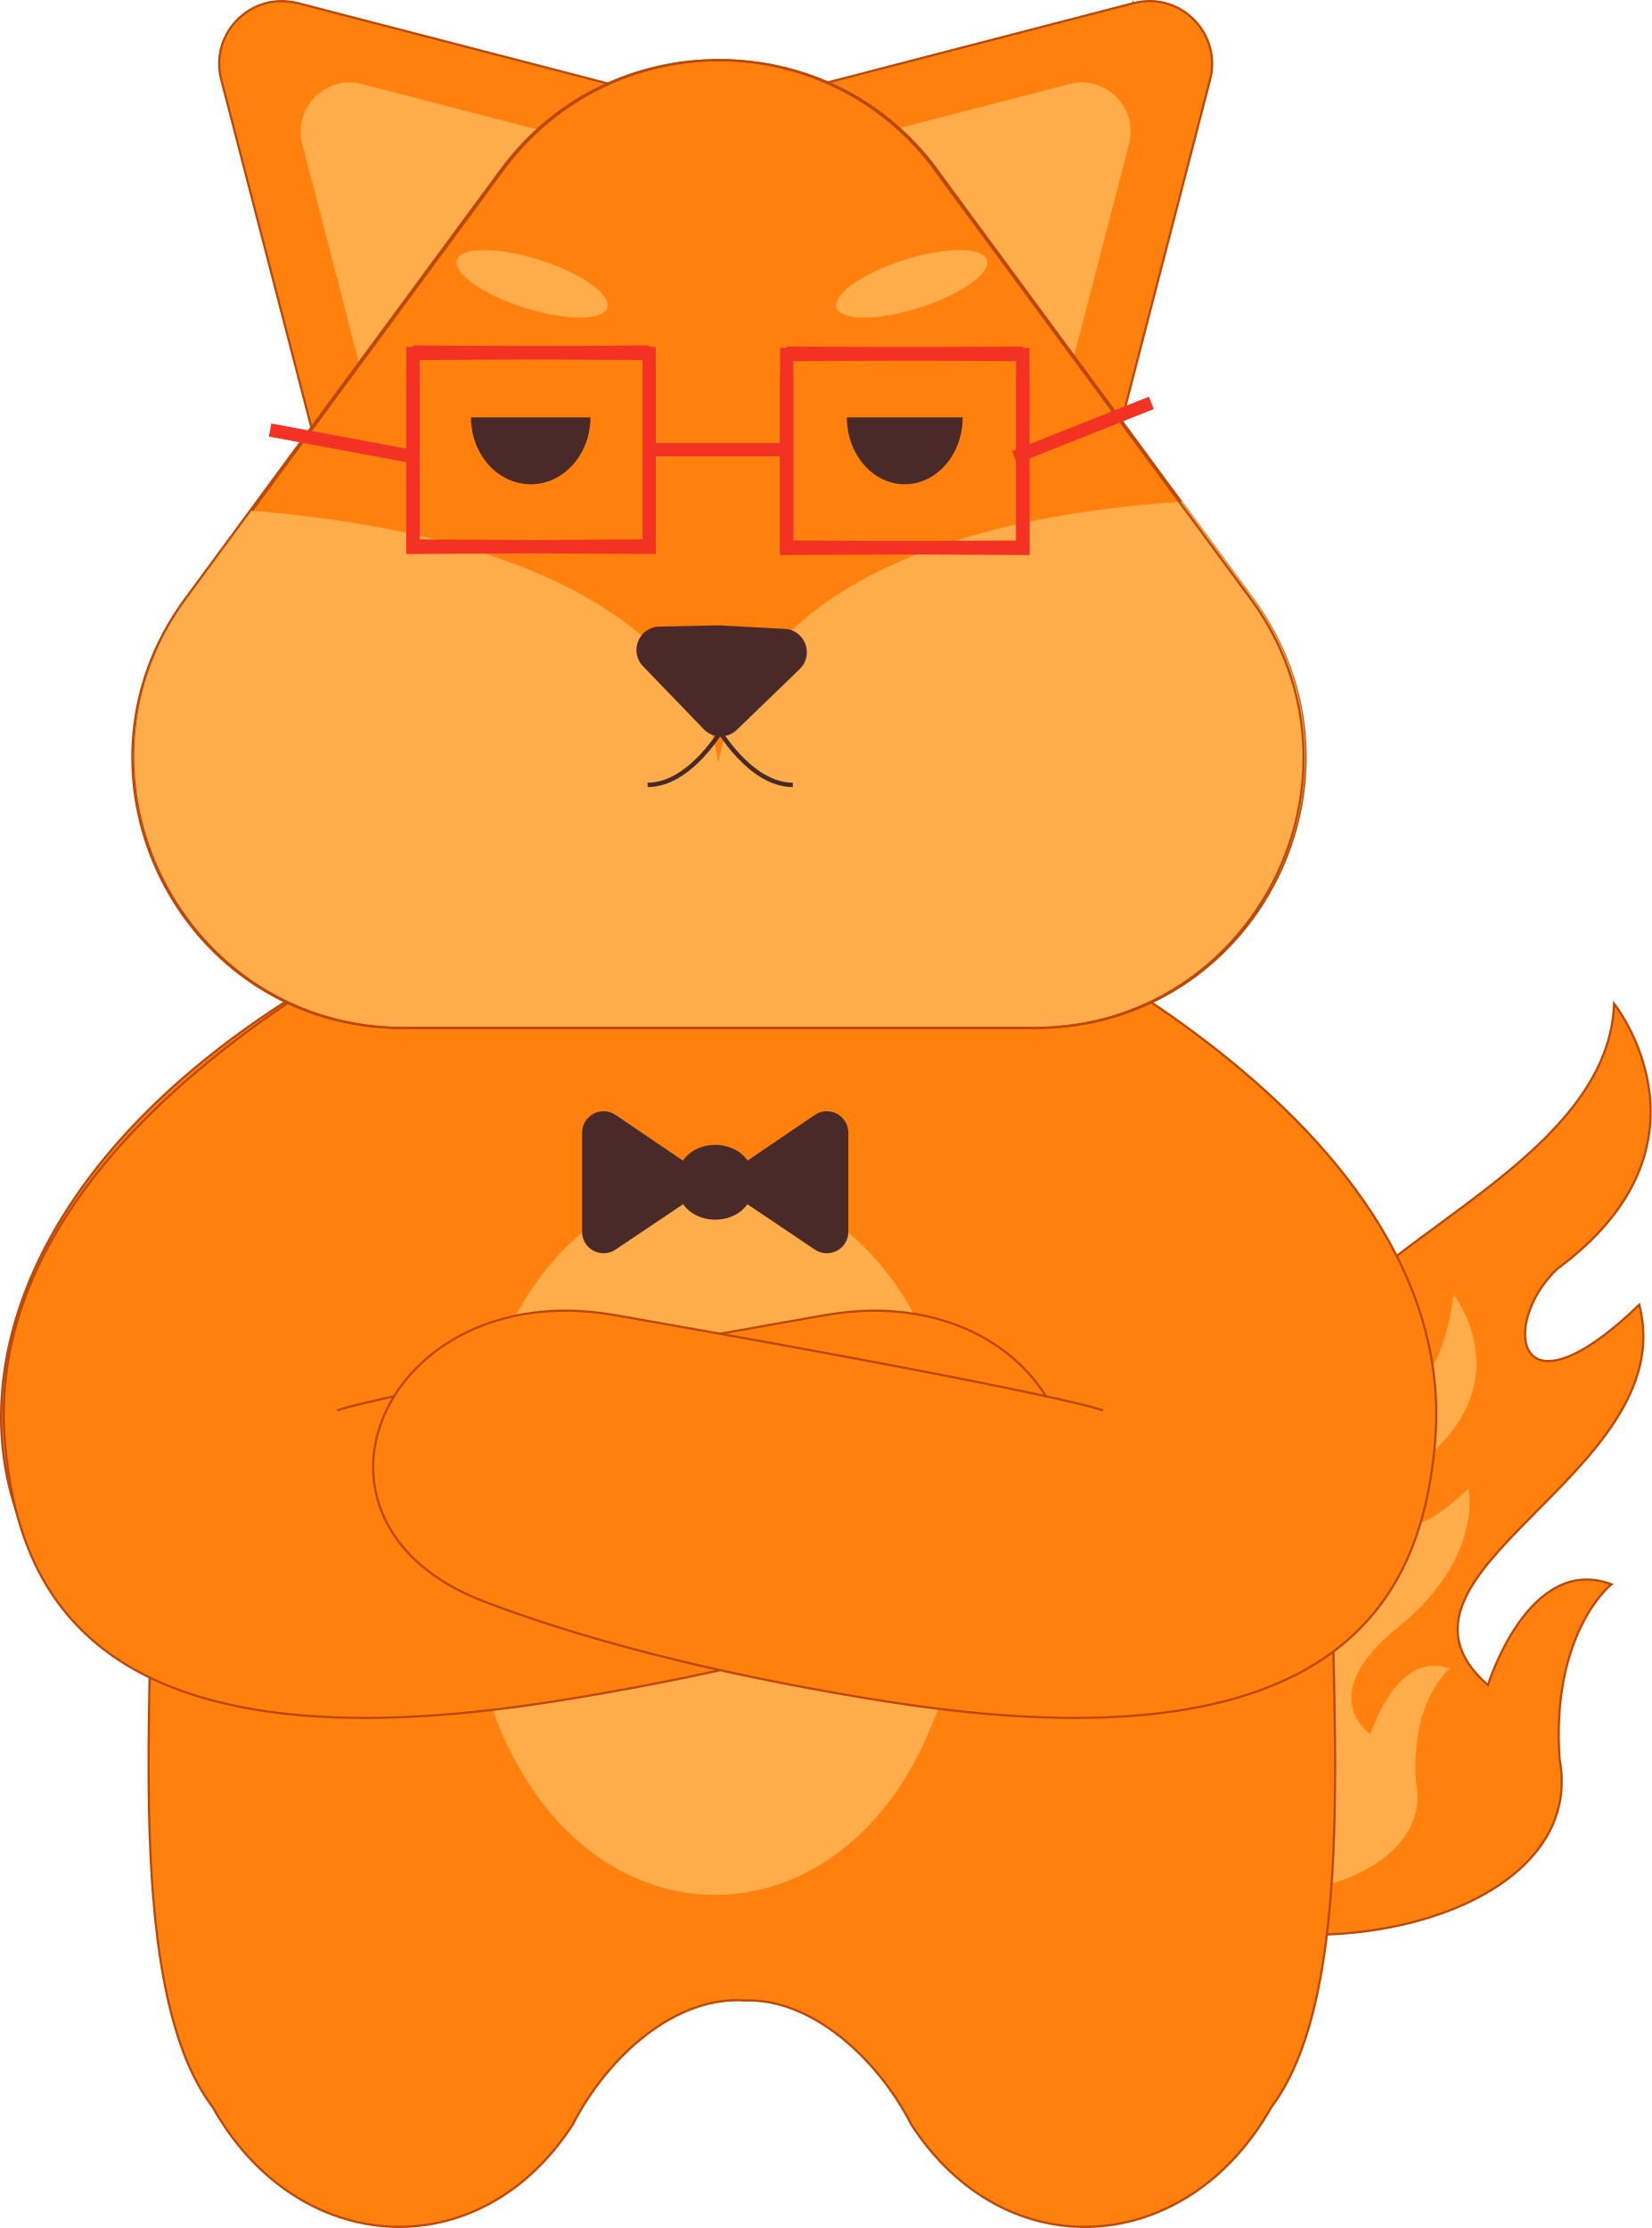
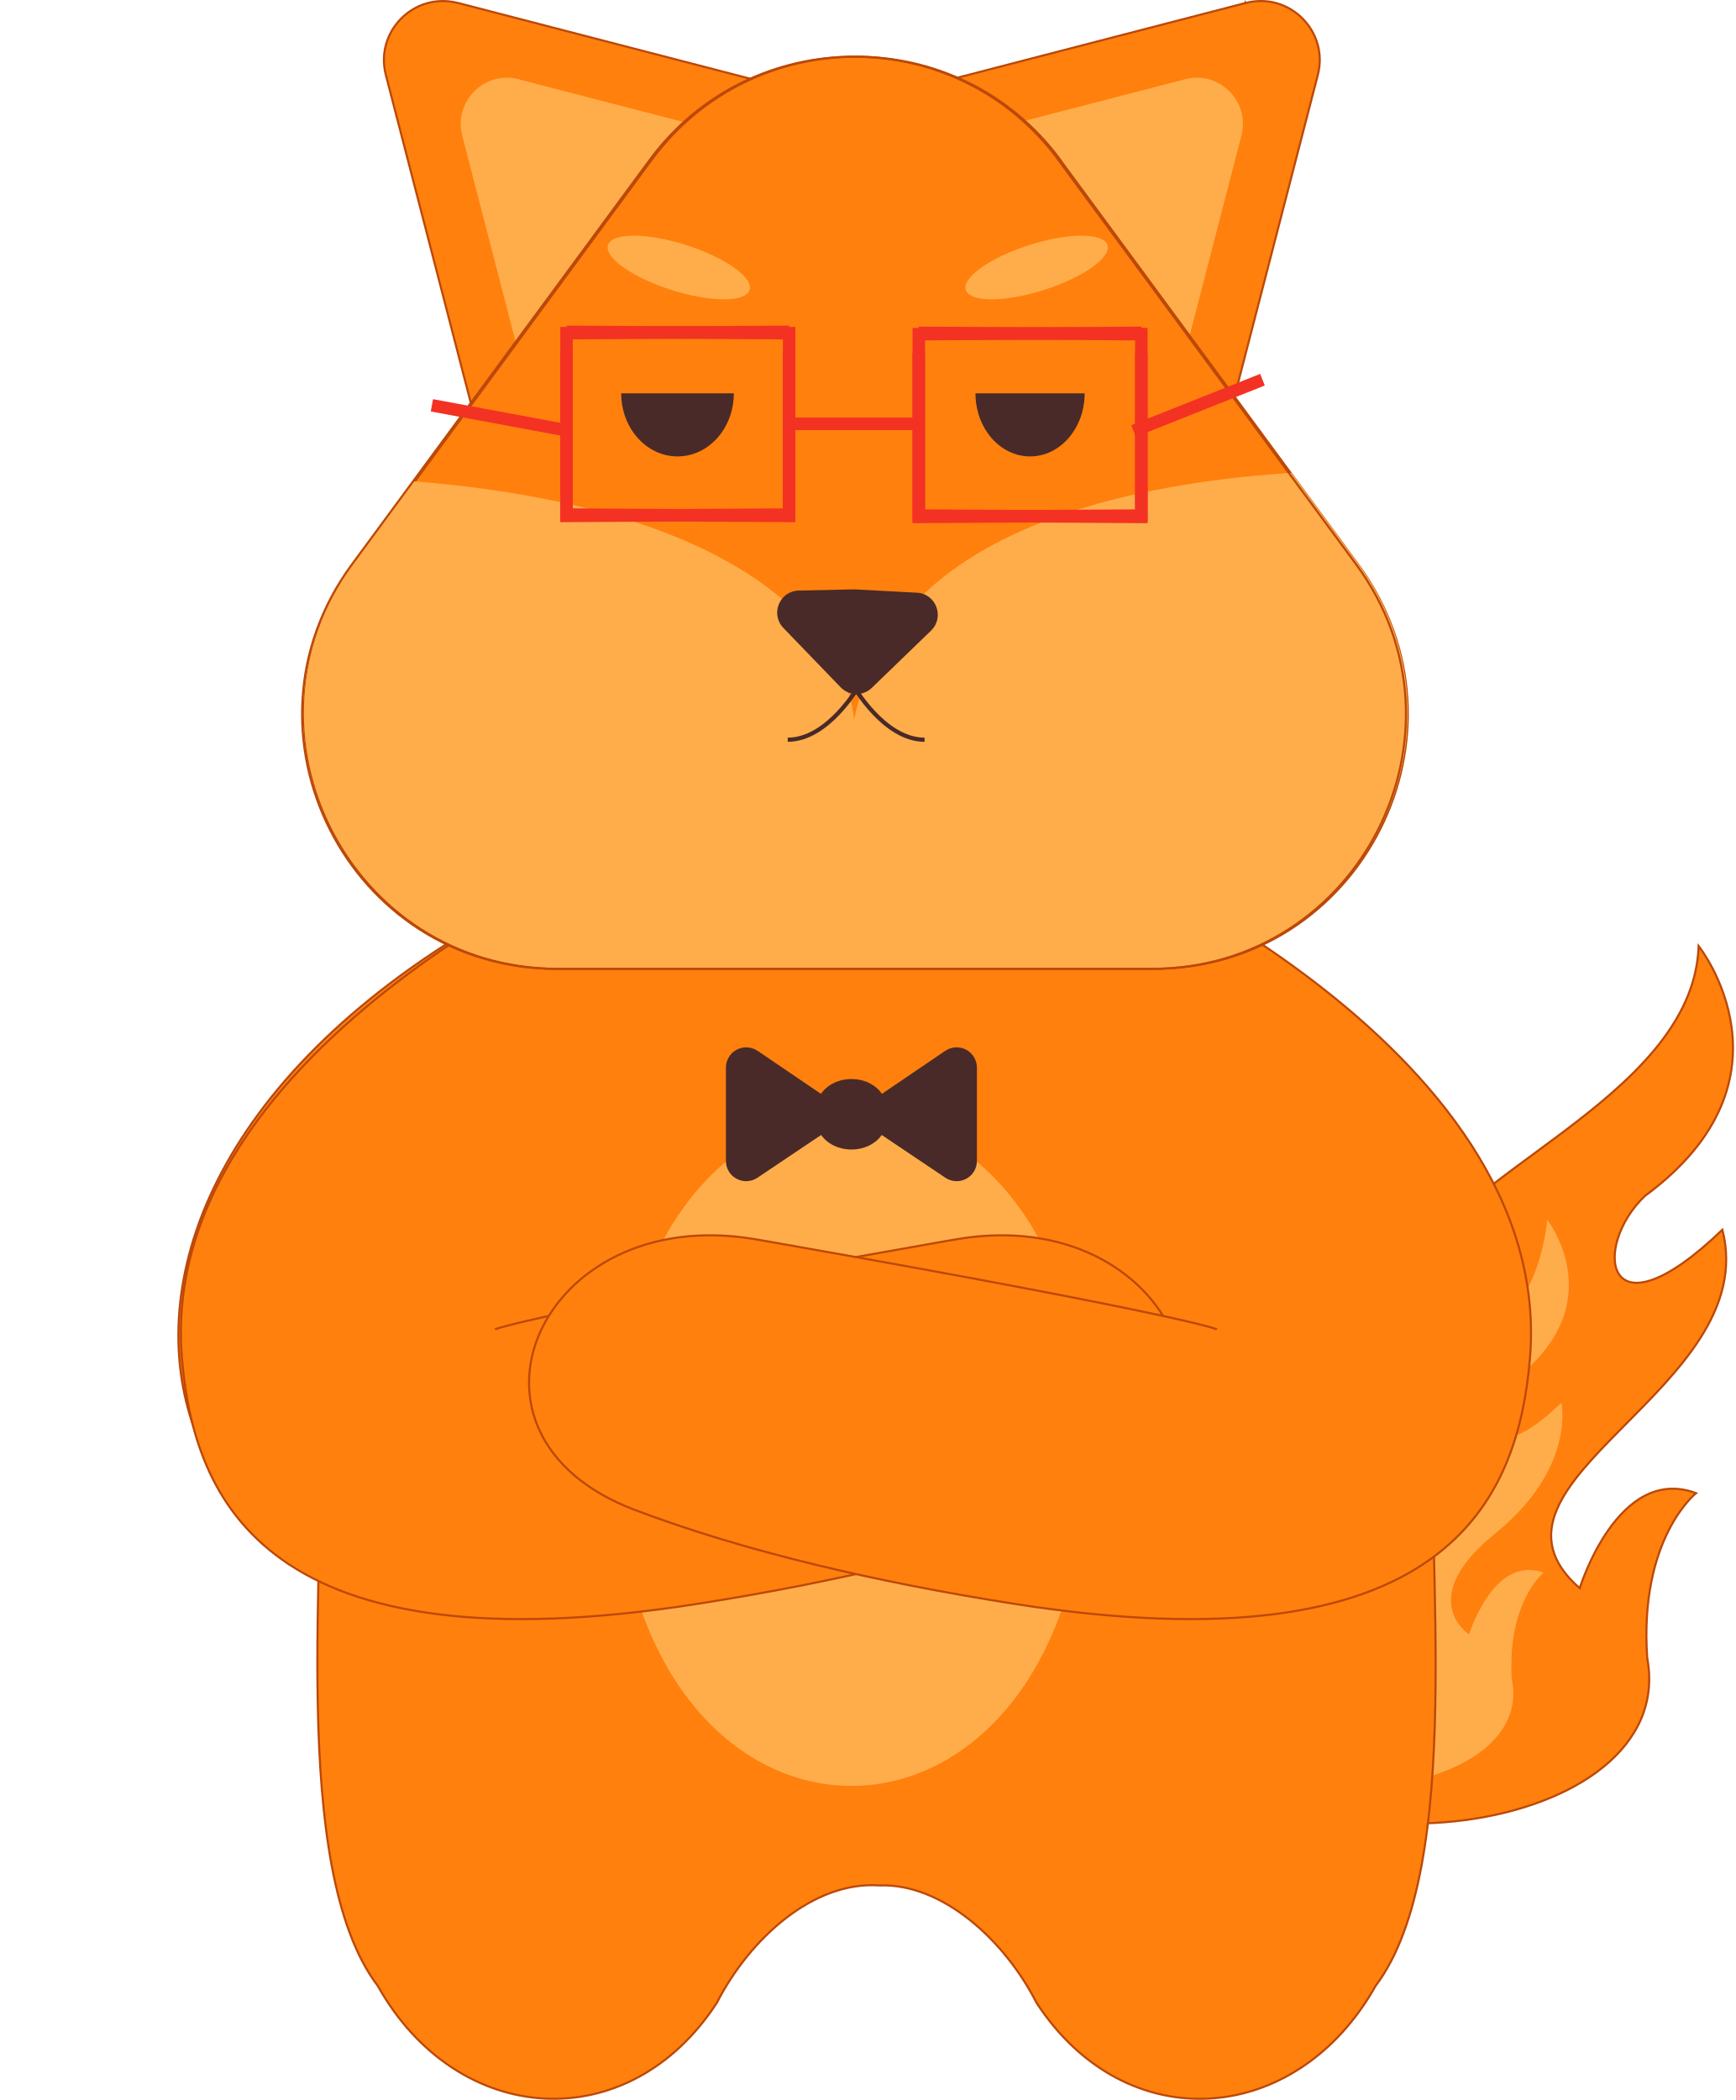
- <svg xmlns="http://www.w3.org/2000/svg" id="Capa_1" data-name="Capa 1" viewBox="0 0 658.38 887.94">
+ <svg xmlns="http://www.w3.org/2000/svg" id="Capa_1" data-name="Capa 1" viewBox="-75 0 734 888">
  <defs>
    <style>
      .cls-1, .cls-2 {
        fill: #492a28;
      }

      .cls-3 {
        stroke: #f33223;
        stroke-width: 5.29px;
      }

      .cls-3, .cls-4, .cls-5, .cls-6 {
        stroke-miterlimit: 8.82;
      }

      .cls-3, .cls-4, .cls-6 {
        fill: none;
      }

      .cls-4 {
        stroke: #492a28;
        stroke-width: 1.76px;
      }

      .cls-7 {
        fill: #ffad4a;
      }

      .cls-2 {
        fill-rule: evenodd;
      }

      .cls-5 {
        fill: #ff800d;
      }

      .cls-5, .cls-6 {
        stroke: #bc4808;
        stroke-width: .88px;
      }
    </style>
  </defs>
  <path class="cls-5" d="M422.04,727.04c-34.74-37.8-20.23-117.34,31.4-143.25,13.74-7.83,29.34-23.39,26.57-53.48,0,0,34.8,13.14,11.71,60.19,0,0,23.75-8.19,31.7-50.02,8.04-42.32,117.68-74.57,119.98-140.46,0,0,44.72,56.12-22.75,105.72-22.6,21.51-17.23,62.31,32.79,14.26,17.32,67.35-111.49,106.78-60.34,151.59,0,0,16.14-52.54,49.21-40.2,0,0-24.15,19.11-20.66,69.65,14.17,75.66-152.56,98.56-199.58,25.97h0l-.03.03Z" />
  <path class="cls-7" d="M437,727.52c-22.05-22.81-11.83-77.05,20.57-92.47,8.8-5.1,18.78-15.2,17.14-34.58,0,0,22.15,8.34,7.22,38.77,0,0,20.75-4.91,20.42-32.37,6.04-51.45,67.92-16.23,77.05-91.01,0,0,28.3,36.01-14.9,68.23-14.44,13.83-11.32,40.29,20.84,9.07,0,0,6.25,27.58-27.97,55.27-34.22,27.7-11.07,42.68-11.07,42.68,0,0,10.5-33.95,31.52-26.09,0,0-15.47,12.41-13.44,44.99,10.04,47.81-98.29,64.37-127.38,17.5" />
  <path class="cls-5" d="M531.47,595.68c-3.82,61.34,13.5,193.46-24.72,244.12-33.67,59.88-106,64.68-143.43,7.01-13.5-26.48-39.86-50.48-66.38-49.54-27.79-1.91-54.67,22.21-68.71,49.54-37.37,57.64-109.85,52.88-143.43-7.01-38.16-50.18-21.3-183.32-24.75-244.12,9.68-340.13,461.78-340.25,471.46,0h-.03Z" />
  <path class="cls-7" d="M385.06,613.18c-2.61,189.36-197.37,189.33-199.95,0,2.58-189.33,197.37-189.33,199.95,0" />
  <path class="cls-5" d="M164.61,672.28c-168.67,46.17-263.81-175.04-.42-300.94" />
  <path class="cls-5" d="M193,356.72S-9.89,440.08,2,575.02c5.19,58.73,34.58,132.27,219.21,102.99,56.15-8.89,112.25-21.66,159.54-39.62,83.33-31.67,40.04-129.6-50.63-114.46-1.76.3-3.52.61-5.31.91-178.44,31.43-190.45,37.28-190.45,37.28" />
  <path class="cls-5" d="M381,356.72s202.89,83.36,191,218.3c-5.19,58.73-34.58,132.27-219.21,102.99-56.15-8.89-112.25-21.66-159.54-39.62-83.33-31.67-40.04-129.6,50.63-114.46,1.76.3,3.52.61,5.31.91,178.44,31.43,190.45,37.28,190.45,37.28" />
  <g>
    <g>
      <path class="cls-5" d="M451.86,1.24l-139.12,36.07c-18.72,4.85-25.09,28.21-11.41,41.86l103.08,103.08c13.68,13.68,37.04,7.31,41.89-11.41l36.04-139.12c4.79-18.44-12.01-35.25-30.46-30.46h-.03v-.03Z" />
      <path class="cls-7" d="M426.2,33.52l-88.07,22.81c-14.65,3.79-19.66,22.09-8.95,32.79l65.25,65.25c10.71,10.71,29,5.73,32.79-8.95l22.81-88.07c3.73-14.44-9.4-27.61-23.87-23.87" />
      <path class="cls-5" d="M118.68,1.24l139.12,36.07c18.72,4.85,25.09,28.21,11.41,41.86l-103.08,103.08c-13.68,13.68-37.04,7.31-41.89-11.41L88.19,31.73c-4.79-18.44,12.01-35.25,30.46-30.46h.03v-.03Z" />
      <path class="cls-7" d="M144.31,33.52l88.07,22.81c14.65,3.79,19.66,22.09,8.95,32.79l-65.25,65.25c-10.71,10.71-29,5.73-32.79-8.95l-22.81-88.07c-3.73-14.44,9.4-27.61,23.87-23.87" />
      <path class="cls-5" d="M373.44,67.7l125.84,170.89c52.24,70.93,1.58,171.1-86.49,171.1h-251.64c-88.07,0-138.73-100.17-86.49-171.1l125.84-170.89c42.93-58.31,130.08-58.31,173.01,0h-.06,0Z" />
      <path class="cls-7" d="M161.12,409.2h251.64c88.07,0,138.73-100.17,86.49-171.1l-28.09-38.16c-78.36,5.16-170.13,27.97-184.99,104.66,0,0-.49-85.97-186.08-101.08l-25.48,34.58c-52.21,70.93-1.58,171.1,86.49,171.1" />
      <path class="cls-2" d="M235.35,166.33c0,14.74-10.65,26.67-23.81,26.67s-23.81-11.95-23.81-26.67h47.63,0Z" />
      <path class="cls-2" d="M383.73,166.33c0,14.74-10.34,26.67-23.09,26.67s-23.09-11.95-23.09-26.67h46.2-.03Z" />
      <path class="cls-7" d="M242.03,122.61c-1.67,5.28-16.44,5.28-32.98.03-16.53-5.25-28.61-13.77-26.94-19.02s16.44-5.28,32.98-.03c16.53,5.25,28.61,13.77,26.94,19.02" />
      <path class="cls-7" d="M333.46,122.61c1.67,5.28,16.44,5.28,32.98.03,16.53-5.25,28.61-13.77,26.94-19.02-1.67-5.25-16.44-5.28-32.98-.03-16.53,5.25-28.61,13.77-26.94,19.02" />
      <path class="cls-6" d="M372.66,67.7l125.84,170.89c52.24,70.93,1.58,171.1-86.49,171.1h-251.64c-88.07,0-138.73-100.17-86.49-171.1l125.84-170.89c42.93-58.31,130.08-58.31,173.01,0h-.06,0Z" />
      <path class="cls-3" d="M164.61,140.33l94.13.55v77.27l-94.13-.55v-68.59" />
      <path class="cls-3" d="M258.74,140.33l-94.13.55v77.27l94.13-.55v-68.59" />
      <path class="cls-3" d="M313.56,140.75l94.13.55v77.27l-94.13-.55v-68.59" />
      <path class="cls-3" d="M407.72,140.75l-94.13.55v77.27l94.13-.55v-68.59" />
      <path class="cls-3" d="M258.74,179.22h54.82" />
      <path class="cls-3" d="M404.39,182.25l54.54-21.69" />
      <path class="cls-3" d="M166.12,182.25l-58.46-10.86" />
    </g>
    <path class="cls-1" d="M318.75,266.68l-25.03,24.18c-3.7,3.58-9.62,3.49-13.2-.24l-24.21-25.09c-5.64-5.85-1.64-15.62,6.52-15.81l22.96-.49h.7l26.3,1.4c8.13.42,11.83,10.34,5.98,16.02" />
    <path class="cls-4" d="M288.41,289.74s-12.98,23.06-30.25,23.06" />
    <path class="cls-4" d="M285.77,289.74s12.98,23.06,30.25,23.06" />
  </g>
  <g>
    <path class="cls-1" d="M300.42,471.18c.3,19.87-30.94,19.87-30.64,0-.3-19.87,30.94-19.87,30.64,0" />
    <path class="cls-2" d="M245.39,444.36c-2.64-1.79-6.01-1.97-8.83-.49-2.79,1.49-4.55,4.4-4.55,7.58v39.47c0,3.15,1.73,6.07,4.55,7.55,2.79,1.49,6.19,1.3,8.8-.46,15.71-10.56,39.74-26.7,39.74-26.7,0,0-23.97-16.29-39.71-26.97Z" />
    <path class="cls-2" d="M324.78,444.36c2.64-1.79,6.01-1.97,8.83-.49,2.79,1.49,4.55,4.4,4.55,7.58v39.47c0,3.15-1.73,6.07-4.55,7.55-2.79,1.49-6.19,1.3-8.8-.46-15.71-10.56-39.74-26.7-39.74-26.7,0,0,23.97-16.29,39.71-26.97Z" />
  </g>
</svg>
